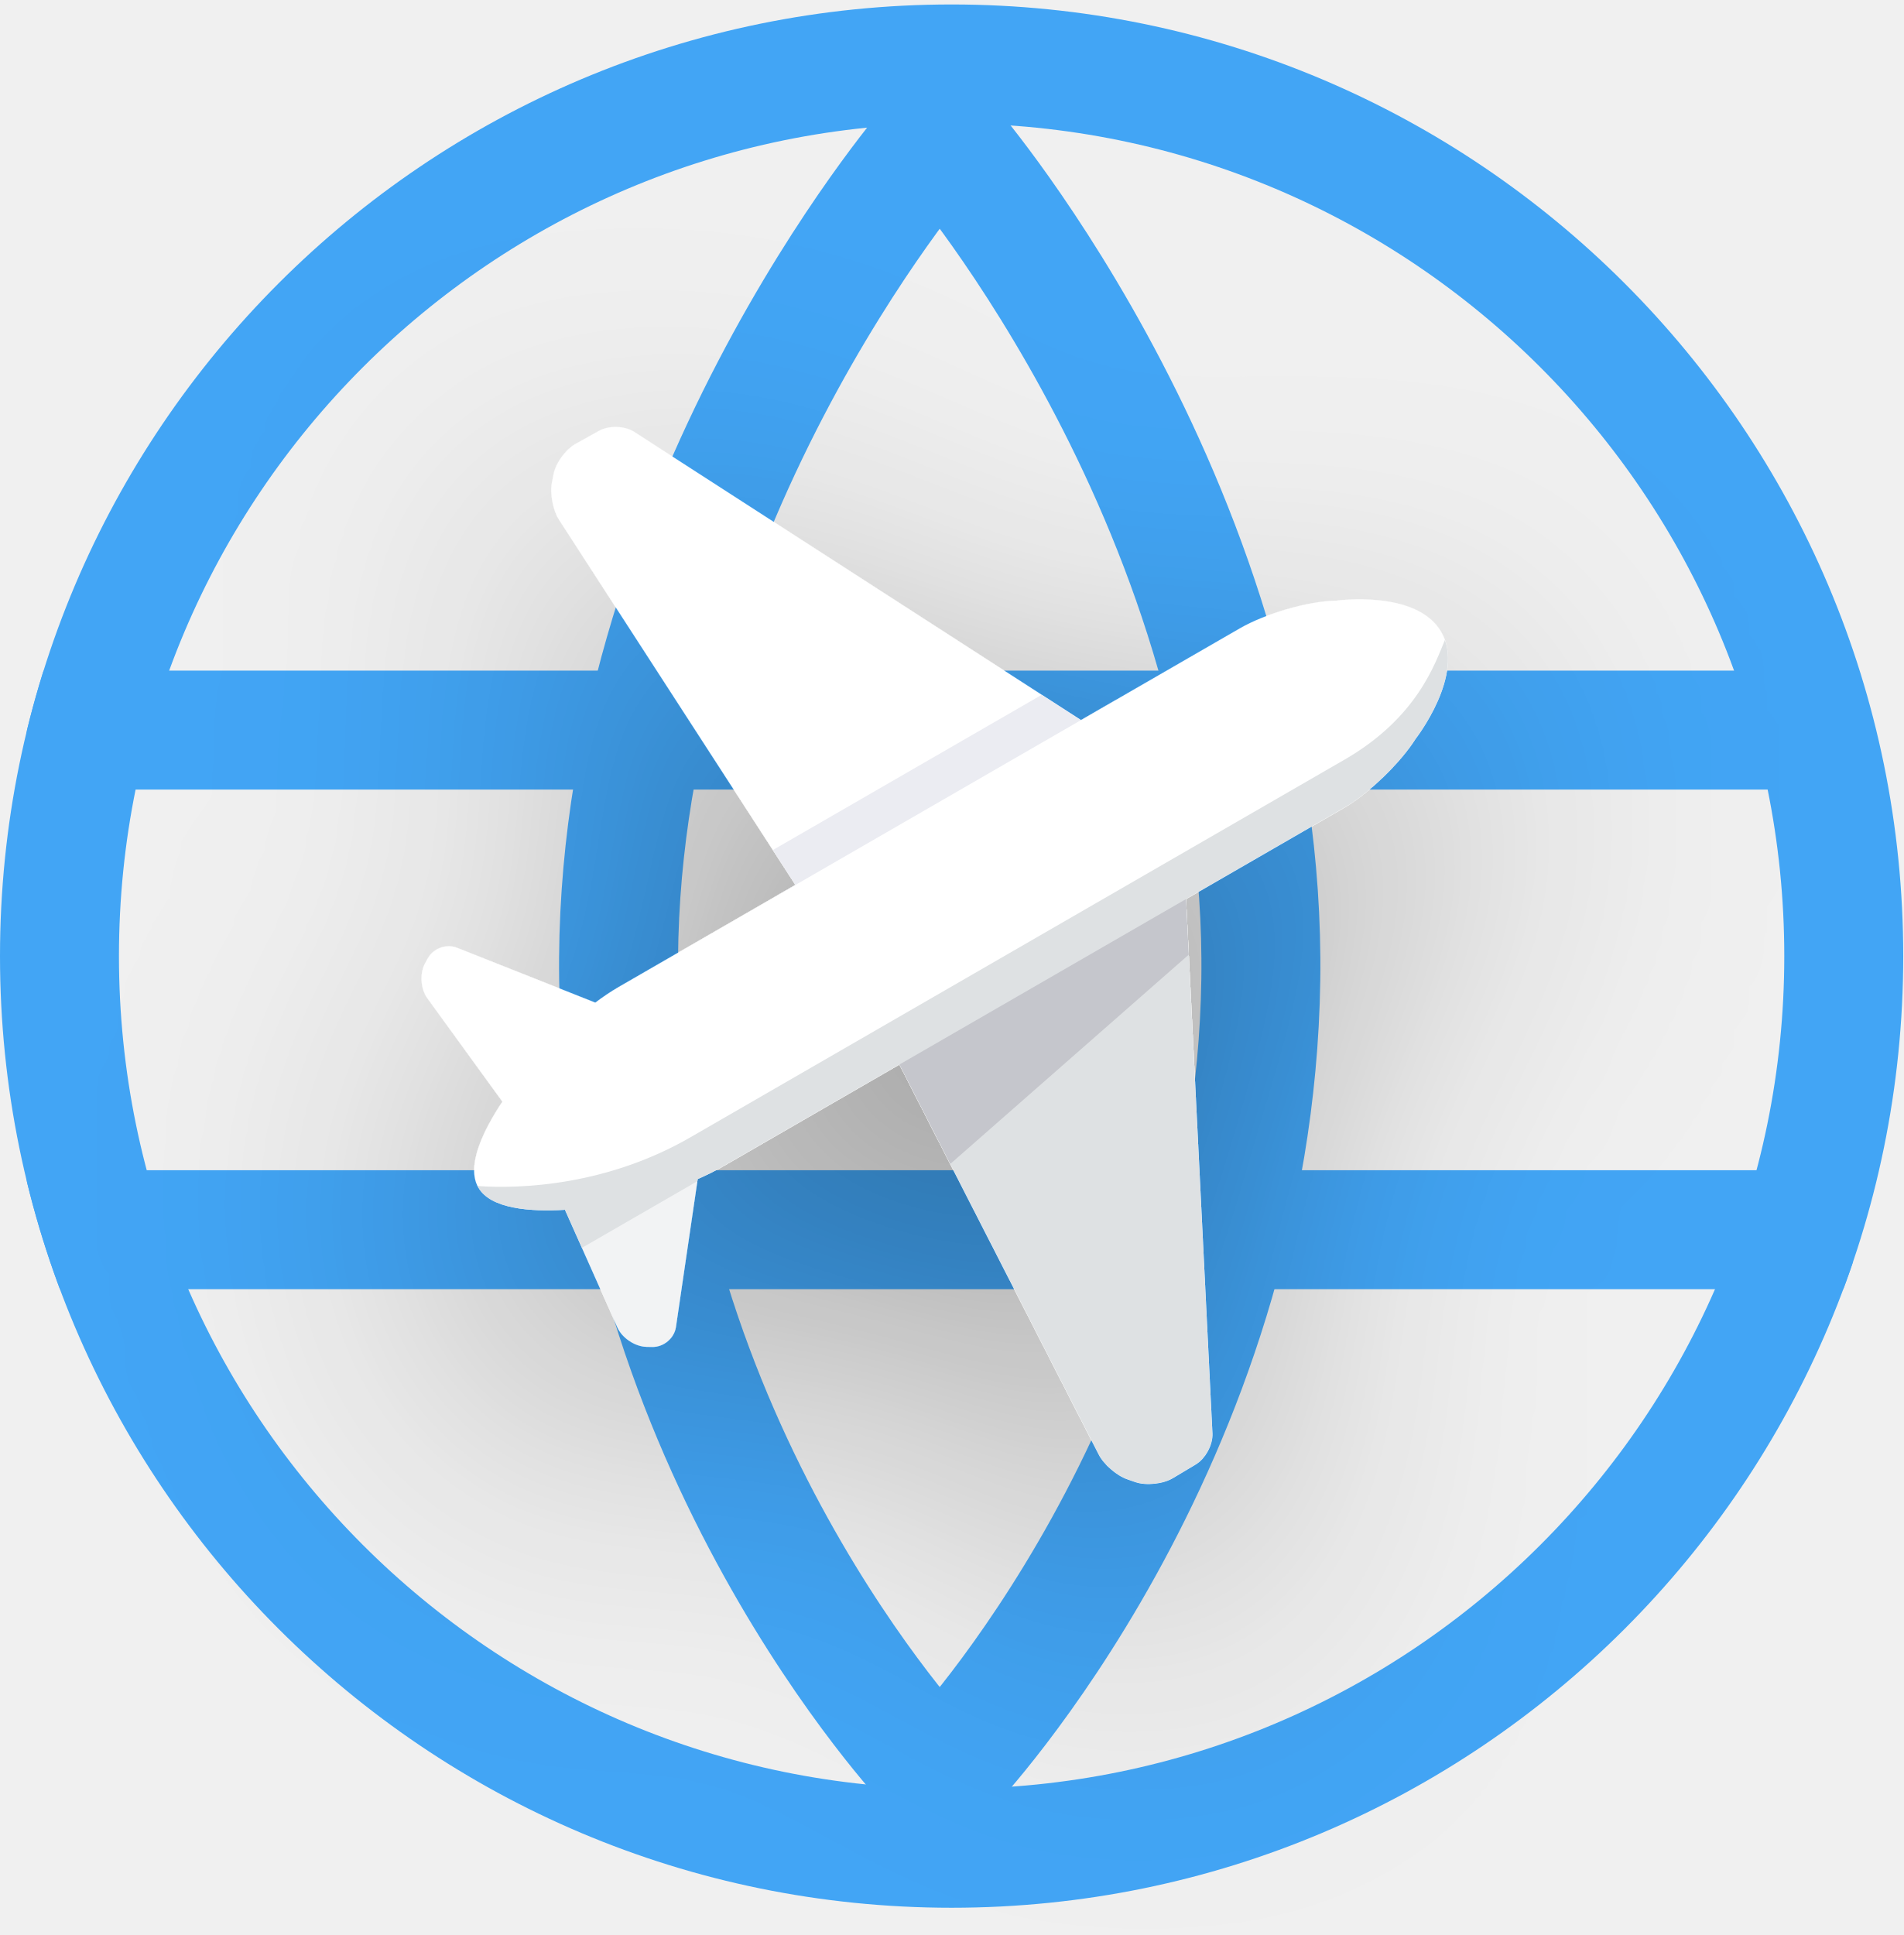
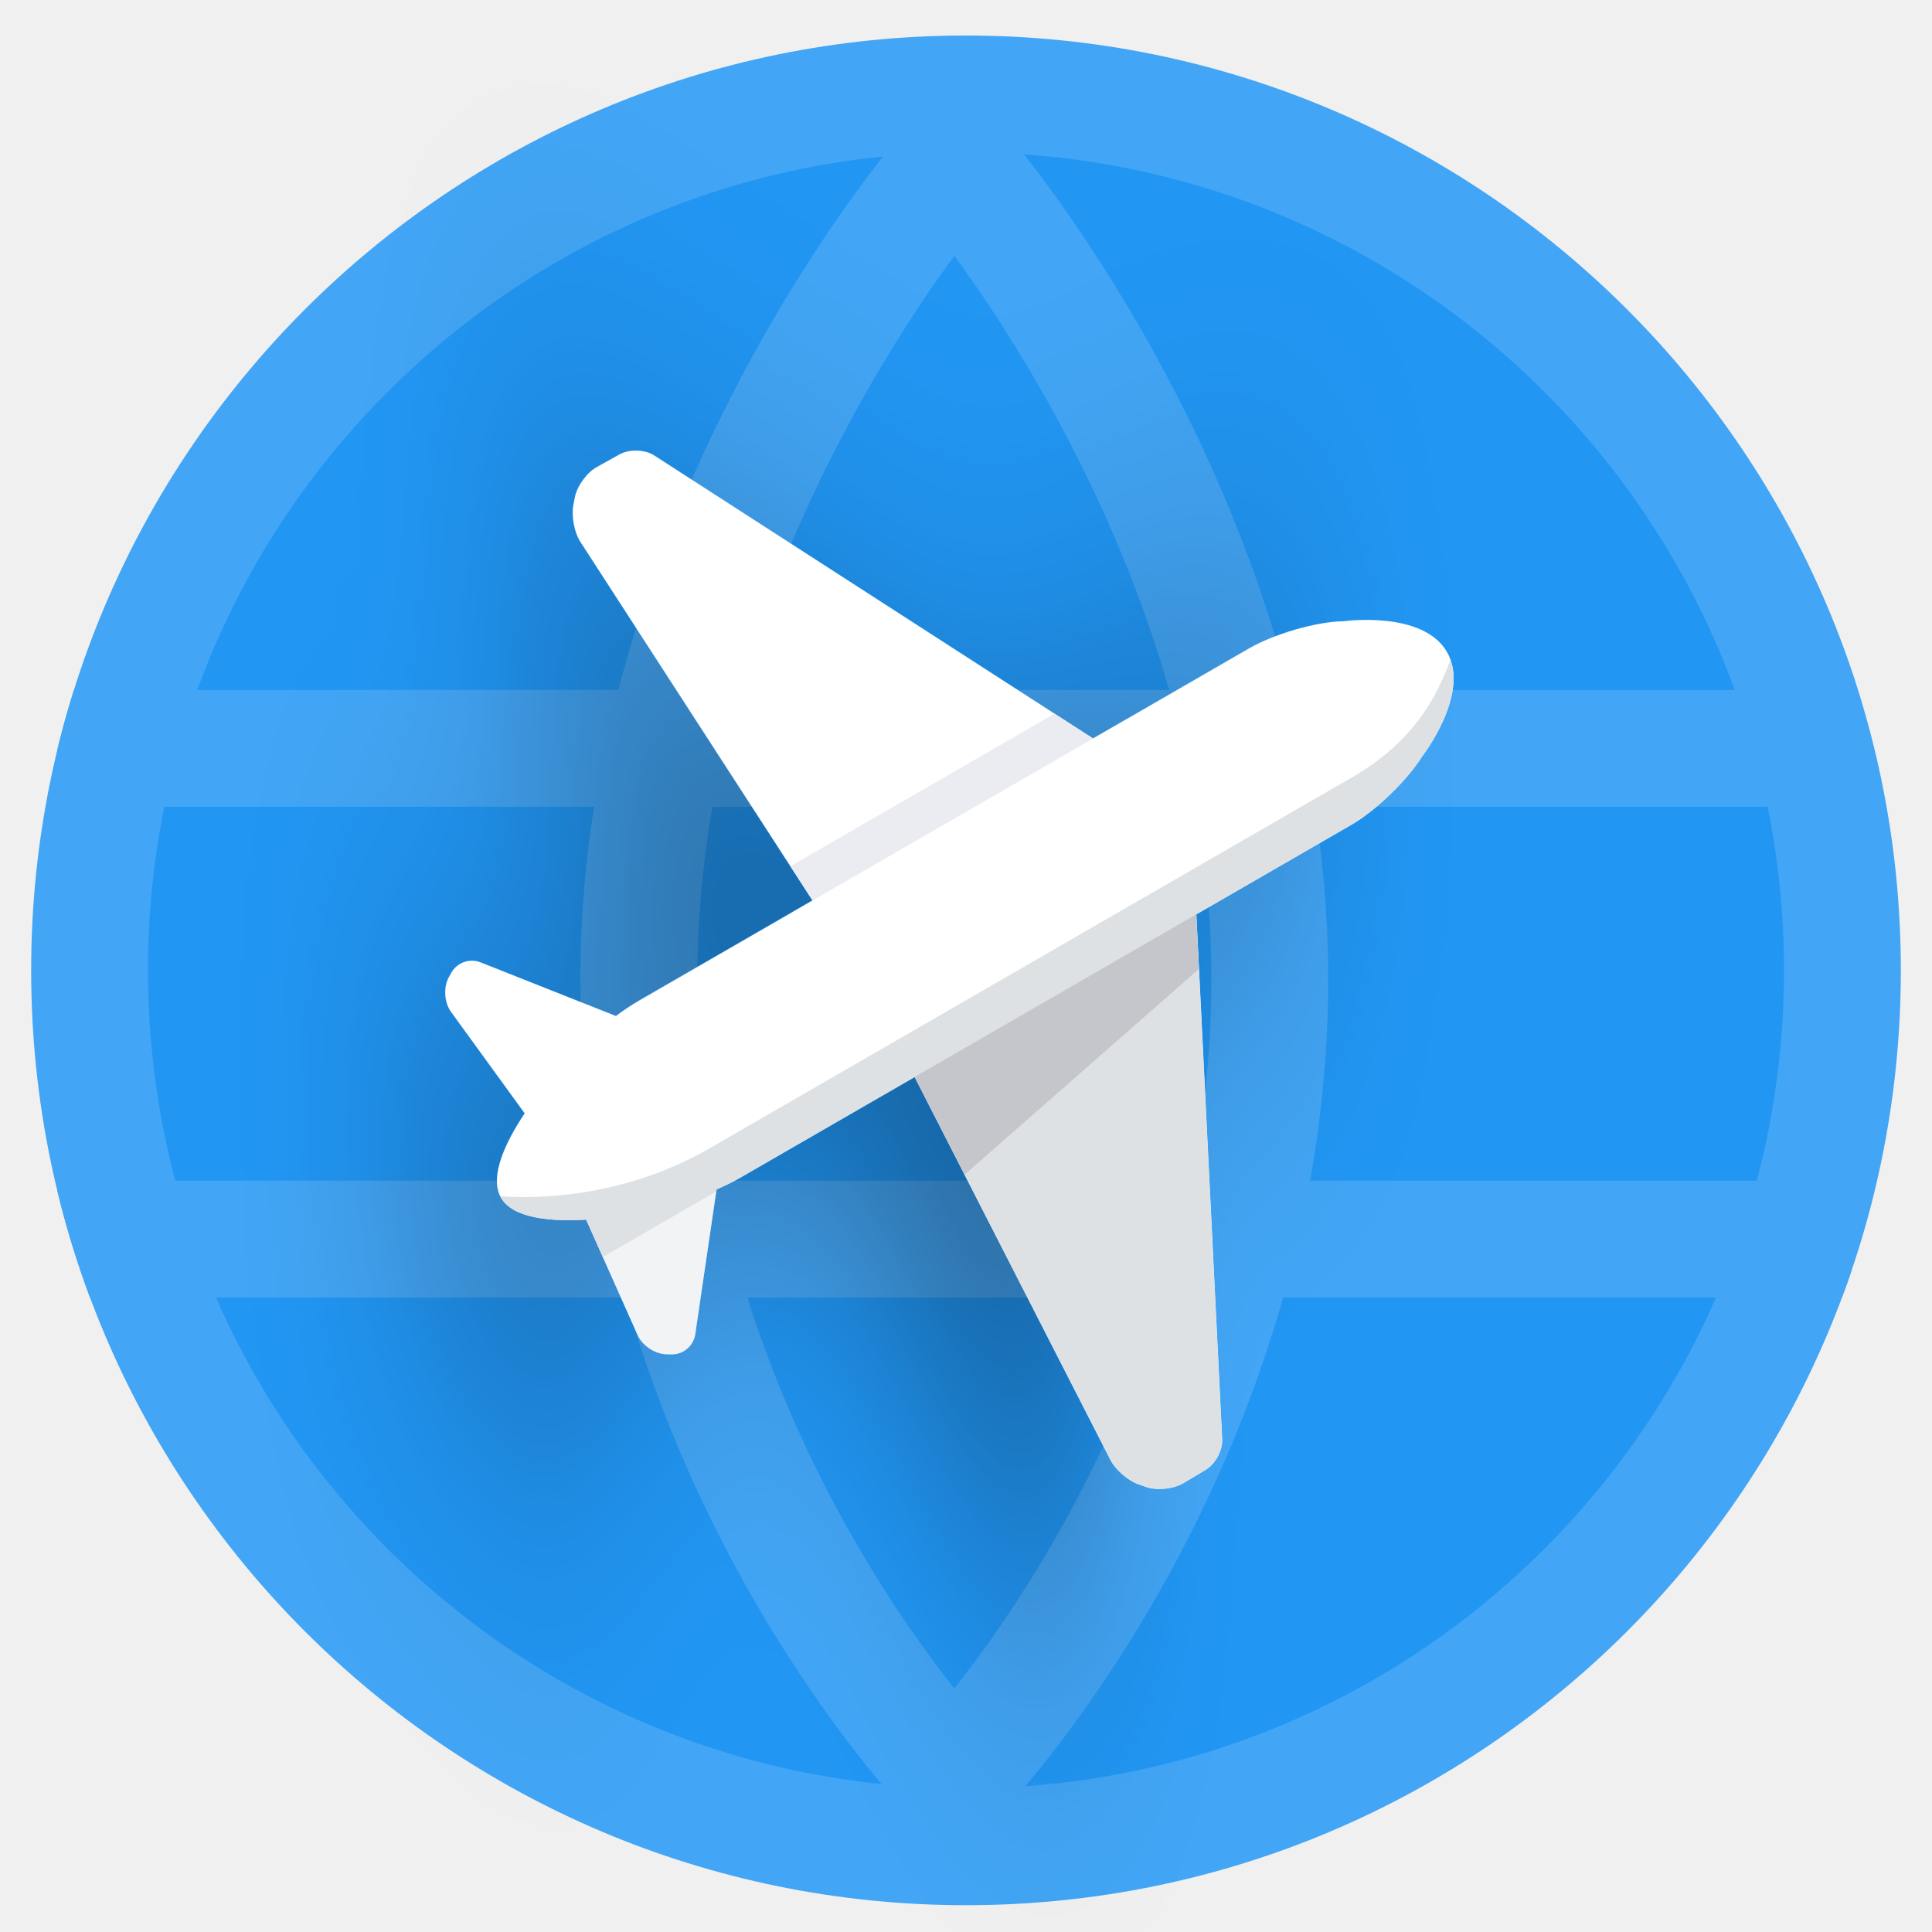
- <svg xmlns="http://www.w3.org/2000/svg" xmlns:xlink="http://www.w3.org/1999/xlink" width="60px" height="61px" viewBox="0 0 60 61" version="1.1">
+ <svg xmlns="http://www.w3.org/2000/svg" xmlns:xlink="http://www.w3.org/1999/xlink" width="60" height="60" viewBox="10 10 62 58">
  <defs>
-     <linearGradient x1="62.641%" y1="94.445%" x2="12.603%" y2="8.707%" id="linearGradient-1">
-       <stop stop-color="#1696E9" offset="0%" />
-       <stop stop-color="#1BA1F0" offset="100%" />
-     </linearGradient>
-     <circle id="path-2" cx="30" cy="30" r="30" />
-     <filter x="-35.6%" y="-27.4%" width="171.2%" height="169.8%" filterUnits="objectBoundingBox" id="filter-4">
-       <feOffset dx="0" dy="4" in="SourceAlpha" result="shadowOffsetOuter1" />
+     <circle id="a" cx="30" cy="30" r="30" />
+     <filter x="-35.6%" y="-27.4%" width="171.2%" height="169.8%" filterUnits="objectBoundingBox" id="c">
+       <feOffset dy="4" in="SourceAlpha" result="shadowOffsetOuter1" />
      <feGaussianBlur stdDeviation="5.5" in="shadowOffsetOuter1" result="shadowBlurOuter1" />
-       <feColorMatrix values="0 0 0 0 0   0 0 0 0 0   0 0 0 0 0  0 0 0 0.35 0" type="matrix" in="shadowBlurOuter1" result="shadowMatrixOuter1" />
+       <feColorMatrix values="0 0 0 0 0 0 0 0 0 0 0 0 0 0 0 0 0 0 0.35 0" in="shadowBlurOuter1" result="shadowMatrixOuter1" />
      <feMerge>
        <feMergeNode in="shadowMatrixOuter1" />
        <feMergeNode in="SourceGraphic" />
      </feMerge>
    </filter>
-     <path d="M22.91,21.612 L22.91,28.062 C22.91,28.317 22.891,28.611 22.855,28.923 L26.553,31.85 C26.834,32.072 26.909,32.503 26.723,32.812 L26.633,32.961 C26.443,33.277 26.002,33.491 25.641,33.453 L21.603,33.03 C21.117,34.002 20.412,35.045 19.629,35.045 C18.846,35.045 18.147,34.004 17.665,33.033 L13.659,33.453 C13.298,33.491 12.858,33.277 12.667,32.961 L12.578,32.812 C12.391,32.503 12.467,32.072 12.748,31.85 L16.426,28.938 C16.388,28.621 16.368,28.321 16.368,28.062 L16.368,21.617 L2.674,22.316 C2.32,22.334 1.816,22.16 1.538,21.919 L1.345,21.751 C1.072,21.514 0.855,21.024 0.861,20.666 L0.874,19.83 C0.88,19.468 1.137,19.045 1.457,18.88 L16.368,11.226 L16.368,5.436 C16.368,4.539 16.688,3.165 17.133,2.37 C17.133,2.37 18.093,4.02145499e-14 19.64,3.90798505e-14 C21.186,3.90798505e-14 22.152,2.381 22.152,2.381 C22.571,3.171 22.91,4.533 22.91,5.436 L22.91,11.177 L37.916,18.88 C38.235,19.045 38.493,19.468 38.499,19.83 L38.512,20.666 C38.518,21.024 38.301,21.514 38.028,21.751 L37.834,21.919 C37.557,22.16 37.053,22.334 36.698,22.316 L22.91,21.612 Z" id="path-5" />
+     <path d="M22.91 21.612v6.45c0 .255-.02.55-.055.861l3.698 2.927a.759.759 0 0 1 .17.962l-.09.149c-.19.316-.63.53-.992.492l-4.038-.423c-.486.972-1.19 2.015-1.974 2.015-.783 0-1.482-1.041-1.964-2.012l-4.006.42c-.36.038-.801-.176-.992-.492l-.09-.149a.759.759 0 0 1 .17-.962l3.679-2.912a7.716 7.716 0 0 1-.058-.876v-6.445l-13.694.699c-.354.018-.858-.156-1.136-.397l-.193-.168c-.273-.237-.49-.727-.484-1.085l.013-.836c.006-.362.263-.785.583-.95l14.91-7.654v-5.79c0-.897.321-2.271.766-3.066 0 0 .96-2.37 2.507-2.37 1.546 0 2.512 2.381 2.512 2.381.419.79.758 2.152.758 3.055v5.74l15.006 7.704c.32.165.577.588.583.95l.013.836c.006.358-.211.848-.484 1.085l-.194.168c-.277.241-.781.415-1.136.397l-13.788-.704z" id="d" />
  </defs>
-   <g id="Page-1" stroke="none" stroke-width="1" fill="none" fill-rule="evenodd">
-     <g id="1024" transform="translate(-482, -50)">
-       <g id="Logo" transform="translate(482, 50)">
-         <g id="Group-3" transform="translate(0, 0.140845)">
-           <circle id="Oval" cx="30.375" cy="37.875" r="22.125" />
-           <mask id="mask-3" fill="white">
-             <use xlink:href="#path-2" />
-           </mask>
-           <circle stroke="#42A5F5" stroke-width="3.75" cx="30" cy="30" r="28.125" />
-           <g id="Group-2" mask="url(#mask-3)" stroke="#42A5F5" stroke-width="3.75">
-             <g transform="translate(2.25, 4.5)">
-               <path d="M0.464,18.375 L54.286,18.375" id="Line" stroke-linecap="square" />
-               <path d="M0.464,34.125 L54.286,34.125" id="Line" stroke-linecap="square" />
-               <path d="M27,0 C27,0 17.038,11.578 17.253,26.25 C17.469,40.922 27,51 27,51" id="Path-2" stroke-linecap="round" stroke-linejoin="round" />
-               <path d="M37.5,0 C37.5,0 27.538,11.578 27.753,26.25 C27.969,40.922 37.5,51 37.5,51" id="Path-2" stroke-linecap="round" stroke-linejoin="round" transform="translate(32.625, 25.5) scale(-1, 1) translate(-32.625, -25.5) " />
-             </g>
-           </g>
-         </g>
-         <g id="Group-7" filter="url(#filter-4)" transform="translate(3.460597, 2.077465)">
-           <g id="Plane-Icon" transform="translate(26.31572, 26.72318) rotate(-300) translate(-26.31572, -26.72318) translate(6.815723, 8.723178)">
-             <mask id="mask-6" fill="white">
-               <use xlink:href="#path-5" />
-             </mask>
-             <use id="Combined-Shape" fill="#FFFFFF" xlink:href="#path-5" />
-             <rect id="Rectangle-7" fill="#EBECF2" mask="url(#mask-6)" x="15.059" y="9.94" width="1.309" height="12.408" />
-             <path d="M38.499,19.83 C38.493,19.468 38.235,19.045 37.916,18.88 L22.412,10.921 L22.412,21.587 L36.698,22.316 C37.053,22.334 37.557,22.16 37.834,21.919 L38.028,21.751 C38.301,21.514 38.518,21.024 38.512,20.666 L38.499,19.83 Z" id="Rectangle-5" fill="#DEE1E3" mask="url(#mask-6)" />
-             <path d="M21.492,33.018 C21.907,32.103 22.149,31.224 22.149,31.224 C22.378,30.574 22.564,29.608 22.65,28.761 L26.553,31.85 C26.834,32.072 26.909,32.503 26.723,32.812 L26.633,32.961 C26.443,33.277 26.002,33.491 25.641,33.453 L21.492,33.018 Z" id="Combined-Shape" fill="#DEE1E3" opacity="0.4" mask="url(#mask-6)" />
-             <path d="M26.426,21.791 L22.68,21.6 L22.68,11.058 L24.471,11.978 L26.426,21.791 Z" id="Combined-Shape" fill="#C5C6CC" mask="url(#mask-6)" />
-             <path d="M22.91,0.679 L22.91,35.078 C22.91,35.078 21.095,35.045 19.629,35.045 C19.611,35.045 19.593,35.045 19.576,35.044 C20.336,33.922 21.602,31.51 21.602,28.463 L21.602,4.648 C21.602,2.002 20.399,0.659 19.915,0.023 C21.267,0.251 22.91,0.679 22.91,0.679 Z" id="Combined-Shape" fill="#DEE1E3" mask="url(#mask-6)" />
-           </g>
-         </g>
+   <g fill="none" fill-rule="evenodd">
+     <g transform="translate(11 9.14)">
+       <mask id="b" fill="#fff">
+         <use xlink:href="#a" />
+       </mask>
+       <circle stroke="#42A5F5" stroke-width="3.75" stroke-linejoin="square" fill="#2196F3" cx="30" cy="30" r="28.125" />
+       <g mask="url(#b)" stroke="#42A5F5" stroke-width="3.75">
+         <path d="M2.714 22.875h53.822M2.714 38.625h53.822" stroke-linecap="square" />
+         <path d="M29.25 4.5s-9.962 11.578-9.747 26.25C19.72 45.422 29.25 55.5 29.25 55.5M30 4.5s9.962 11.578 9.747 26.25C39.53 45.422 30 55.5 30 55.5" stroke-linecap="round" stroke-linejoin="round" />
      </g>
+     </g>
+     <g transform="rotate(60 12.99 46.326)" filter="url(#c)">
+       <mask id="e" fill="#fff">
+         <use xlink:href="#d" />
+       </mask>
+       <use fill="#FFF" xlink:href="#d" />
+       <path fill="#EBECF2" mask="url(#e)" d="M15.059 9.94h1.309v12.408h-1.309z" />
+       <path d="M38.499 19.83c-.006-.362-.264-.785-.583-.95l-15.504-7.959v10.666l14.286.729c.355.018.859-.156 1.136-.397l.194-.168c.273-.237.49-.727.484-1.085l-.013-.836z" fill="#DEE1E3" mask="url(#e)" />
+       <path d="M21.492 33.018c.415-.915.657-1.794.657-1.794.23-.65.415-1.616.501-2.463l3.903 3.089a.759.759 0 0 1 .17.962l-.09.149c-.19.316-.63.53-.992.492l-4.149-.435z" fill="#DEE1E3" opacity=".4" mask="url(#e)" />
+       <path d="M26.426 21.791l-3.746-.19V11.057l1.791.92 1.955 9.813z" fill="#C5C6CC" mask="url(#e)" />
+       <path d="M22.91.679v34.4s-1.815-.034-3.281-.034l-.053-.001c.76-1.122 2.026-3.534 2.026-6.581V4.648c0-2.646-1.203-3.99-1.687-4.625 1.352.228 2.995.656 2.995.656z" fill="#DEE1E3" mask="url(#e)" />
    </g>
  </g>
</svg>
